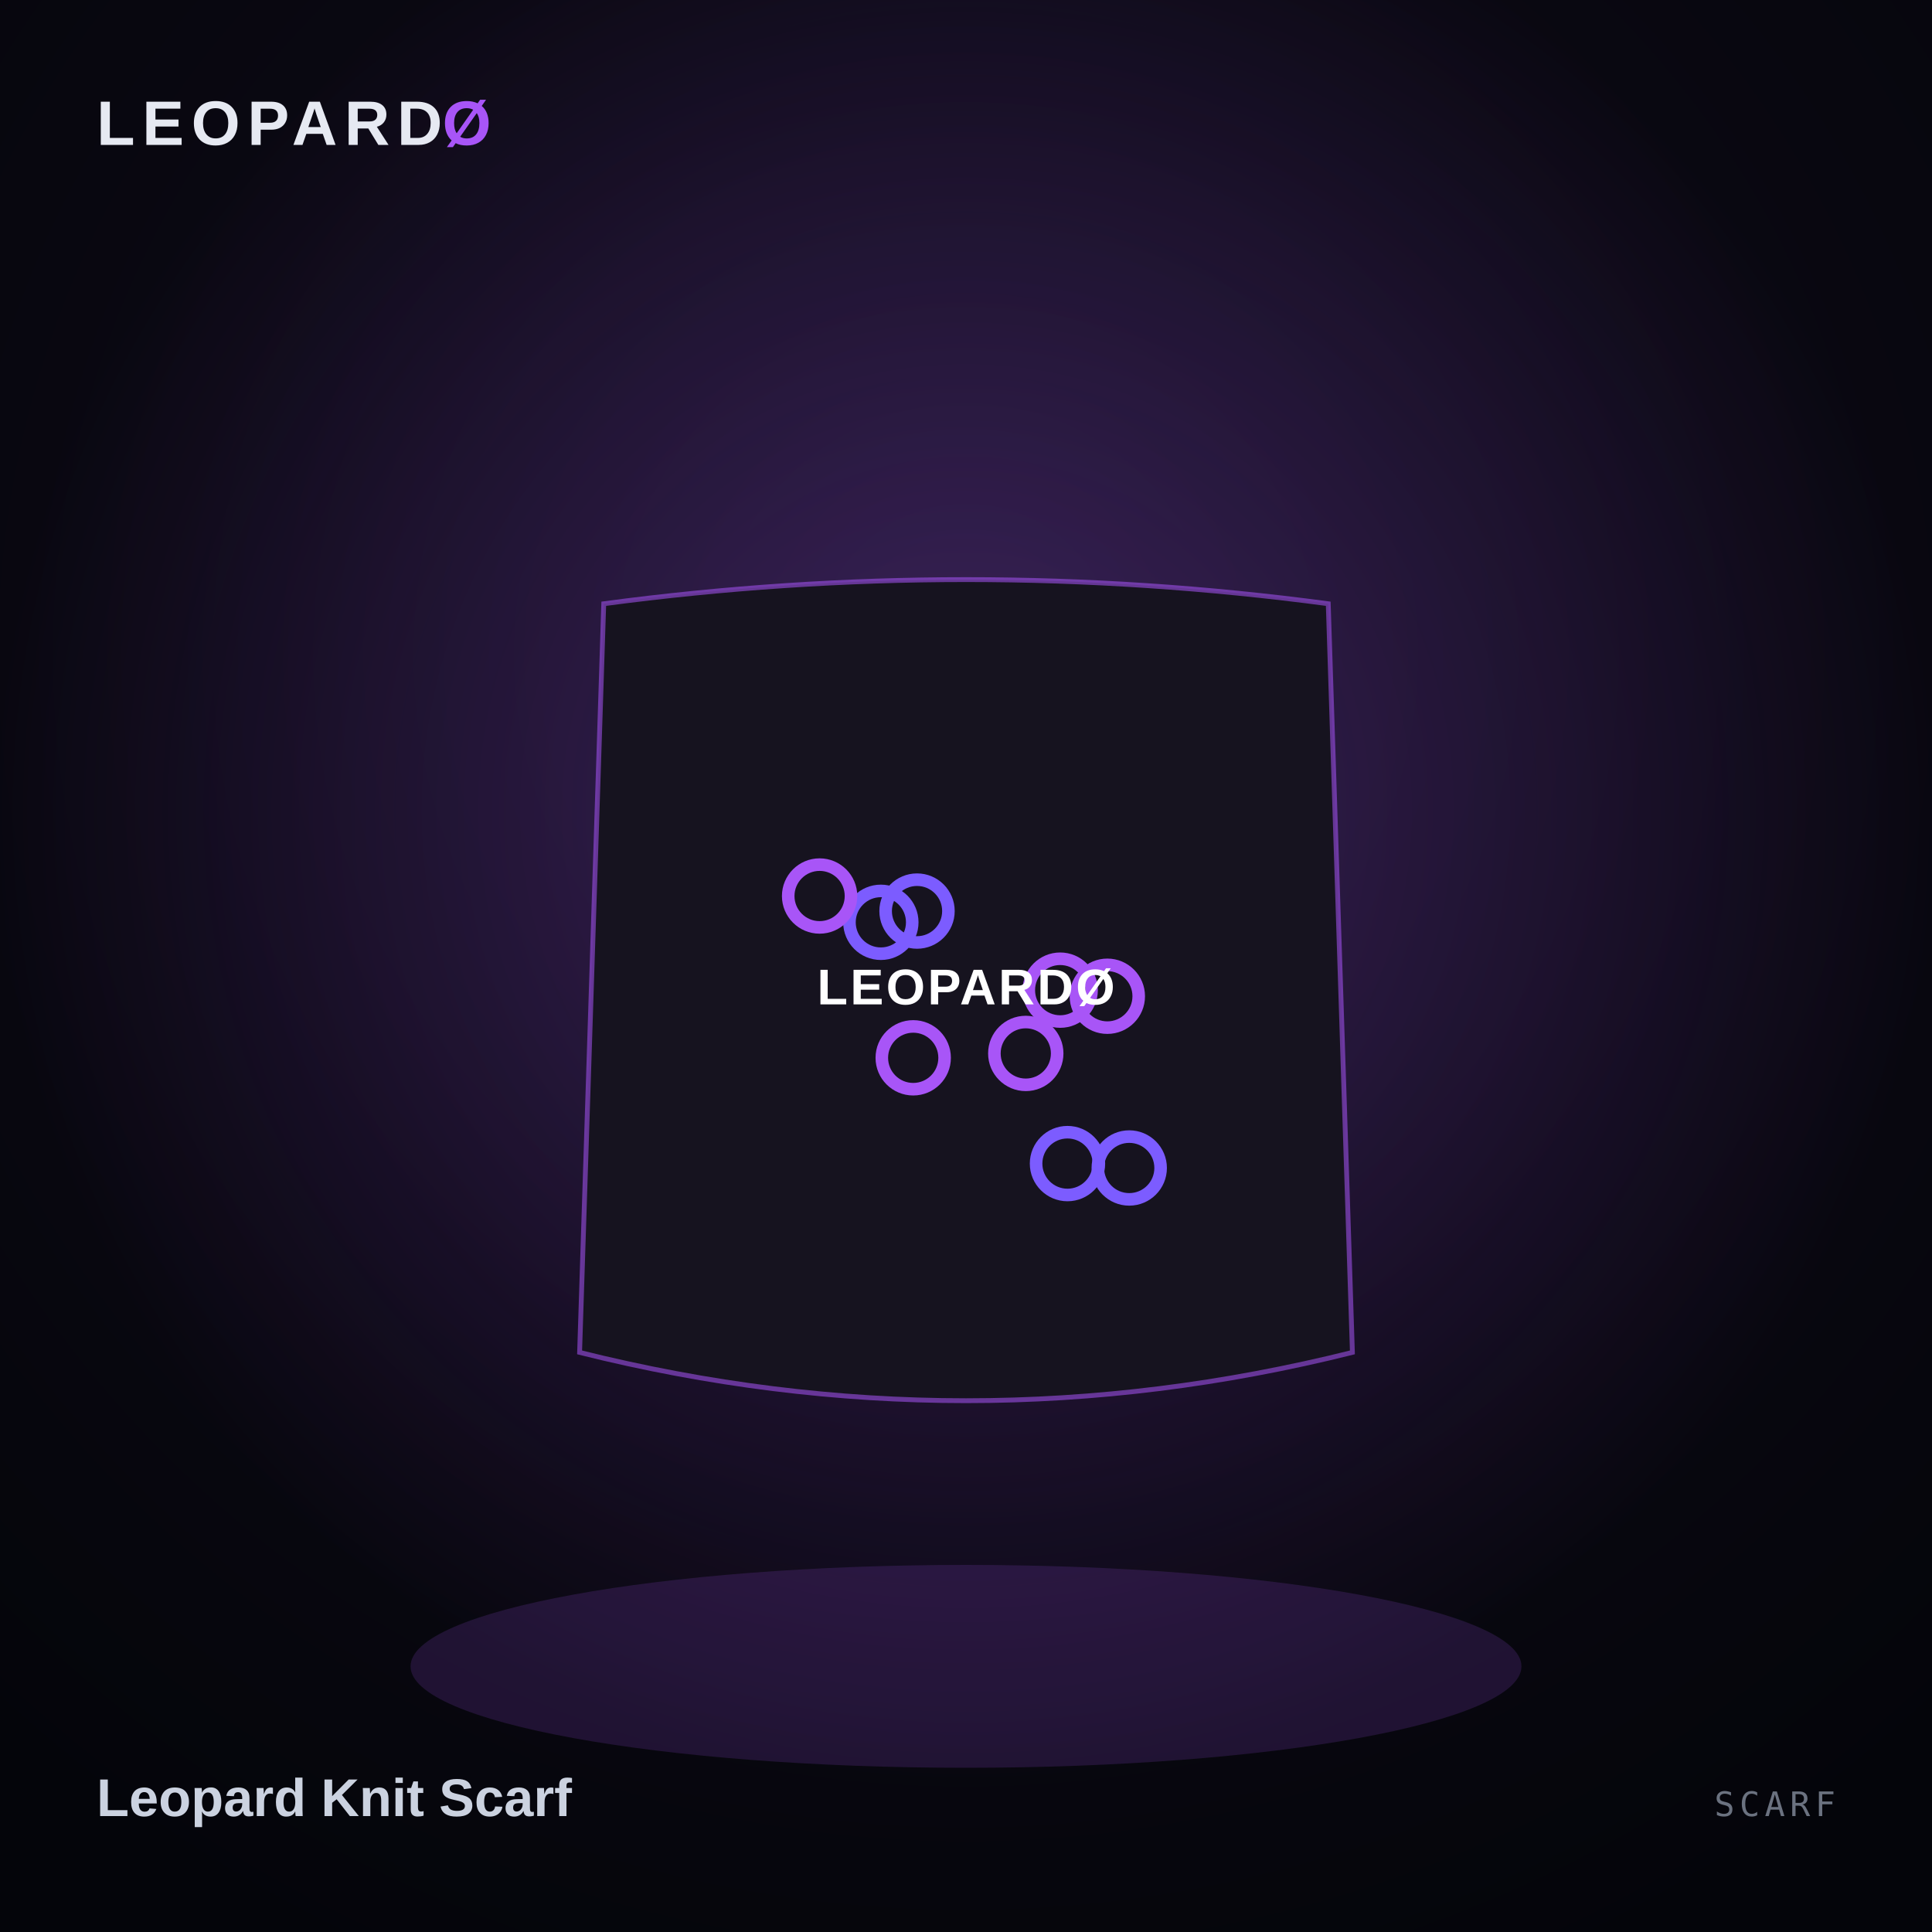
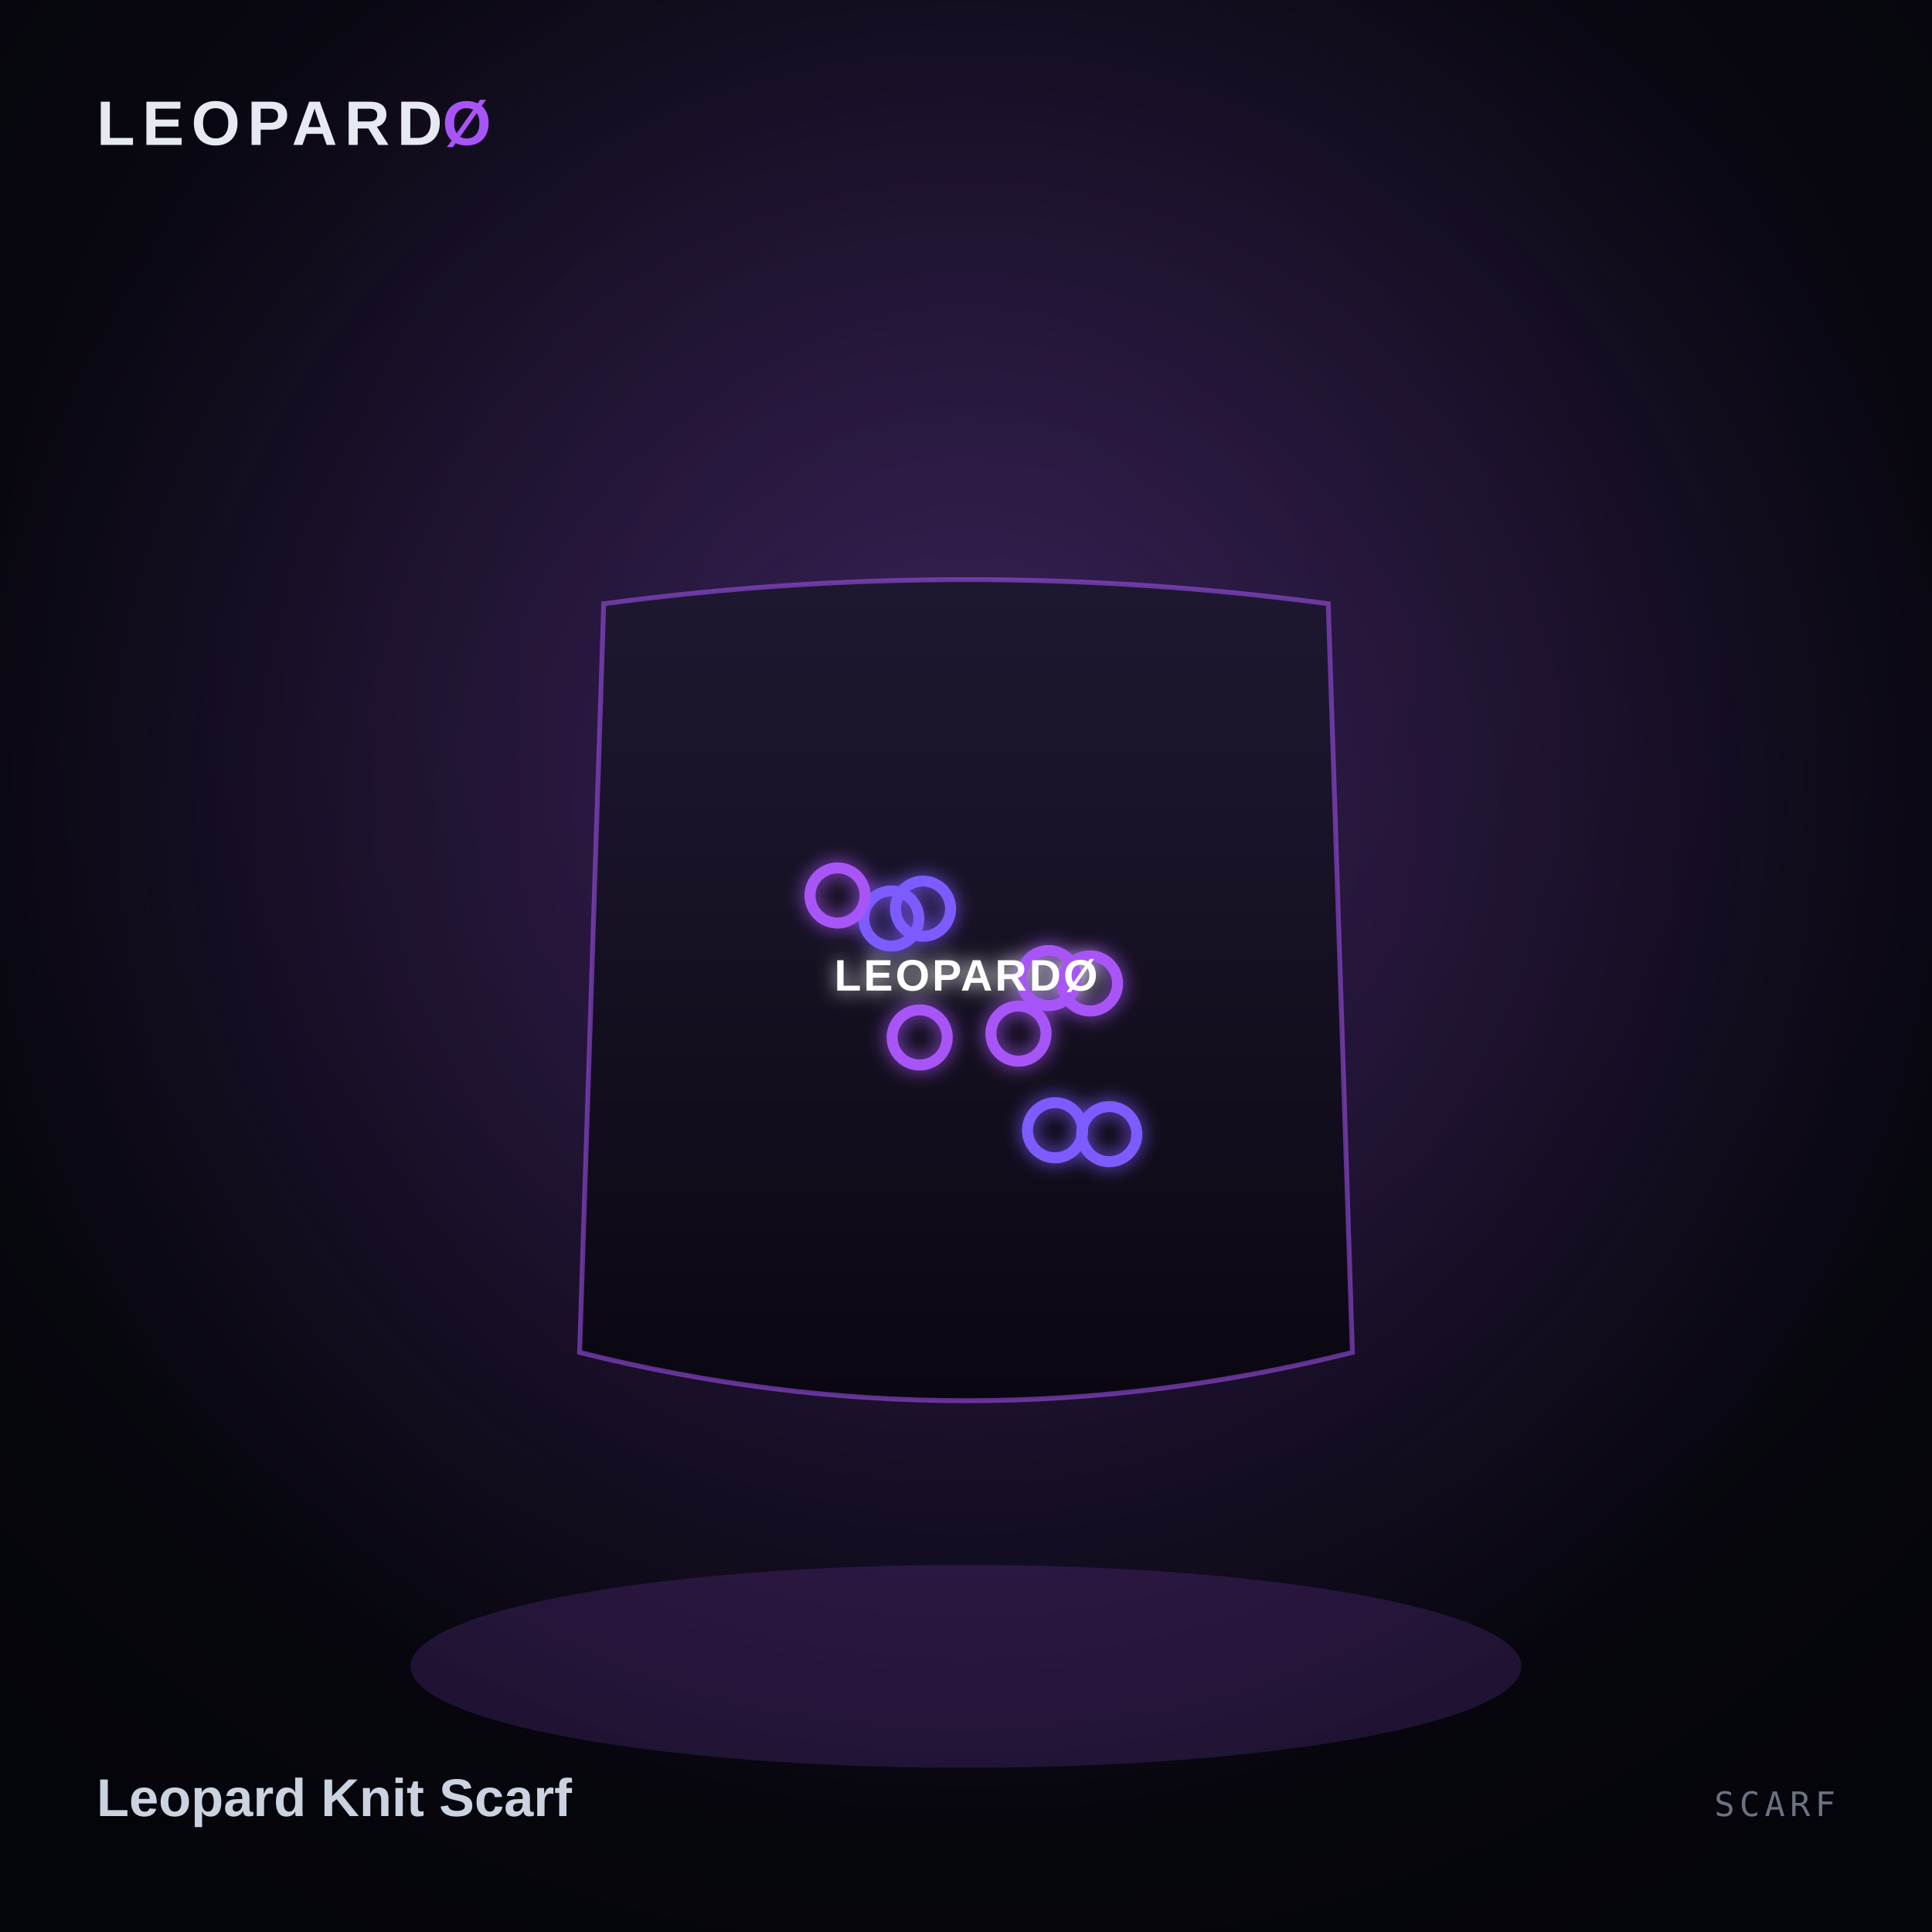
<svg xmlns="http://www.w3.org/2000/svg" viewBox="0 0 800 800" width="800" height="800">
  <defs>
    <radialGradient id="bg" cx="50%" cy="34%" r="75%">
      <stop offset="0%" stop-color="#141022" />
      <stop offset="55%" stop-color="#0a0812" />
      <stop offset="100%" stop-color="#04050a" />
    </radialGradient>
-     <radialGradient id="halo" cx="50%" cy="42%" r="50%">
-       <stop offset="0%" stop-color="#a855f7" stop-opacity="0.28" />
+     <radialGradient id="halo" cx="50%" cy="42%" r="52%">
+       <stop offset="0%" stop-color="#a855f7" stop-opacity="0.26" />
      <stop offset="100%" stop-color="#a855f7" stop-opacity="0" />
    </radialGradient>
-     <filter id="glow" x="-30%" y="-30%" width="160%" height="160%">
-       <feGaussianBlur stdDeviation="6" />
+     <linearGradient id="fab" x1="0" y1="0" x2="0" y2="1">
+       <stop offset="0%" stop-color="#1d1830" />
+       <stop offset="55%" stop-color="#140f1f" />
+       <stop offset="100%" stop-color="#0a0712" />
+     </linearGradient>
+     <filter id="glow" x="-40%" y="-40%" width="180%" height="180%">
+       <feGaussianBlur stdDeviation="4" />
    </filter>
+     <clipPath id="cp">
+       <rect x="276" y="264" width="248" height="282" rx="10" />
+     </clipPath>
  </defs>
  <rect width="800" height="800" fill="url(#bg)" />
  <rect width="800" height="800" fill="url(#halo)" />
  <ellipse cx="400" cy="690" rx="230" ry="42" fill="#a855f7" opacity="0.16" />
-   <g filter="url(#glow)" opacity="0.7">
-     <circle cx="439" cy="410" r="13" fill="none" stroke="#a855f7" stroke-width="5.2" />
-     <circle cx="442.021" cy="481.819" r="13" fill="none" stroke="#7c5cff" stroke-width="5.2" />
-     <circle cx="378.143" cy="438.02" r="13" fill="none" stroke="#a855f7" stroke-width="5.2" />
-     <circle cx="364.741" cy="381.91" r="13" fill="none" stroke="#7c5cff" stroke-width="5.2" />
-     <circle cx="339.379" cy="371.02" r="13" fill="none" stroke="#a855f7" stroke-width="5.2" />
-     <circle cx="379.721" cy="377.258" r="13" fill="none" stroke="#7c5cff" stroke-width="5.2" />
-     <circle cx="424.753" cy="436.205" r="13" fill="none" stroke="#a855f7" stroke-width="5.2" />
-     <circle cx="467.59" cy="483.638" r="13" fill="none" stroke="#7c5cff" stroke-width="5.2" />
-     <circle cx="458.523" cy="412.525" r="13" fill="none" stroke="#a855f7" stroke-width="5.2" />
-     <text x="400" y="410" text-anchor="middle" dominant-baseline="middle" font-family="Arial Black, Arial, sans-serif" font-weight="900" font-size="20.8" fill="#fff" letter-spacing="1">LEOPARDØ</text>
+   <g>
+     <path d="M250 250 Q400 230 550 250 L560 560 Q400 600 240 560 Z" fill="url(#fab)" stroke="#a855f7" stroke-opacity="0.55" stroke-width="2" />
  </g>
-   <g>
-     <path d="M250 250 Q400 230 550 250 L560 560 Q400 600 240 560 Z" fill="#16131f" stroke="#a855f7" stroke-opacity="0.55" stroke-width="2" />
-   </g>
-   <g>
-     <circle cx="439" cy="410" r="13" fill="none" stroke="#a855f7" stroke-width="5.2" />
-     <circle cx="442.021" cy="481.819" r="13" fill="none" stroke="#7c5cff" stroke-width="5.2" />
-     <circle cx="378.143" cy="438.02" r="13" fill="none" stroke="#a855f7" stroke-width="5.2" />
-     <circle cx="364.741" cy="381.91" r="13" fill="none" stroke="#7c5cff" stroke-width="5.2" />
-     <circle cx="339.379" cy="371.02" r="13" fill="none" stroke="#a855f7" stroke-width="5.2" />
-     <circle cx="379.721" cy="377.258" r="13" fill="none" stroke="#7c5cff" stroke-width="5.2" />
-     <circle cx="424.753" cy="436.205" r="13" fill="none" stroke="#a855f7" stroke-width="5.2" />
-     <circle cx="467.59" cy="483.638" r="13" fill="none" stroke="#7c5cff" stroke-width="5.2" />
-     <circle cx="458.523" cy="412.525" r="13" fill="none" stroke="#a855f7" stroke-width="5.2" />
-     <text x="400" y="410" text-anchor="middle" dominant-baseline="middle" font-family="Arial Black, Arial, sans-serif" font-weight="900" font-size="20.8" fill="#fff" letter-spacing="1">LEOPARDØ</text>
+   <g clip-path="url(#cp)">
+     <g filter="url(#glow)" opacity="0.9">
+       <circle cx="434.224" cy="405" r="11.408" fill="none" stroke="#a855f7" stroke-width="4.563" />
+       <circle cx="436.875" cy="468.024" r="11.408" fill="none" stroke="#7c5cff" stroke-width="4.563" />
+       <circle cx="380.82" cy="429.589" r="11.408" fill="none" stroke="#a855f7" stroke-width="4.563" />
+       <circle cx="369.059" cy="380.35" r="11.408" fill="none" stroke="#7c5cff" stroke-width="4.563" />
+       <circle cx="346.803" cy="370.794" r="11.408" fill="none" stroke="#a855f7" stroke-width="4.563" />
+       <circle cx="382.205" cy="376.268" r="11.408" fill="none" stroke="#7c5cff" stroke-width="4.563" />
+       <circle cx="421.722" cy="427.996" r="11.408" fill="none" stroke="#a855f7" stroke-width="4.563" />
+       <circle cx="459.313" cy="469.62" r="11.408" fill="none" stroke="#7c5cff" stroke-width="4.563" />
+       <circle cx="451.357" cy="407.215" r="11.408" fill="none" stroke="#a855f7" stroke-width="4.563" />
+       <text x="400" y="405" text-anchor="middle" dominant-baseline="middle" font-family="Arial Black, Arial, sans-serif" font-weight="900" font-size="18.253" fill="#fff" letter-spacing="1">LEOPARDØ</text>
+     </g>
+     <g>
+       <circle cx="434.224" cy="405" r="11.408" fill="none" stroke="#a855f7" stroke-width="4.563" />
+       <circle cx="436.875" cy="468.024" r="11.408" fill="none" stroke="#7c5cff" stroke-width="4.563" />
+       <circle cx="380.82" cy="429.589" r="11.408" fill="none" stroke="#a855f7" stroke-width="4.563" />
+       <circle cx="369.059" cy="380.35" r="11.408" fill="none" stroke="#7c5cff" stroke-width="4.563" />
+       <circle cx="346.803" cy="370.794" r="11.408" fill="none" stroke="#a855f7" stroke-width="4.563" />
+       <circle cx="382.205" cy="376.268" r="11.408" fill="none" stroke="#7c5cff" stroke-width="4.563" />
+       <circle cx="421.722" cy="427.996" r="11.408" fill="none" stroke="#a855f7" stroke-width="4.563" />
+       <circle cx="459.313" cy="469.62" r="11.408" fill="none" stroke="#7c5cff" stroke-width="4.563" />
+       <circle cx="451.357" cy="407.215" r="11.408" fill="none" stroke="#a855f7" stroke-width="4.563" />
+       <text x="400" y="405" text-anchor="middle" dominant-baseline="middle" font-family="Arial Black, Arial, sans-serif" font-weight="900" font-size="18.253" fill="#fff" letter-spacing="1">LEOPARDØ</text>
+     </g>
  </g>
  <text x="40" y="60" font-family="Arial, sans-serif" font-weight="900" font-size="26" letter-spacing="3" fill="#e6e9f2">LEOPARD<tspan fill="#a855f7">Ø</tspan>
  </text>
  <text x="40" y="752" font-family="Arial, sans-serif" font-weight="800" font-size="22" fill="#cbd2e0">Leopard Knit Scarf</text>
  <text x="760" y="752" text-anchor="end" font-family="monospace" font-size="14" letter-spacing="2" fill="#6b7280">SCARF</text>
</svg>
